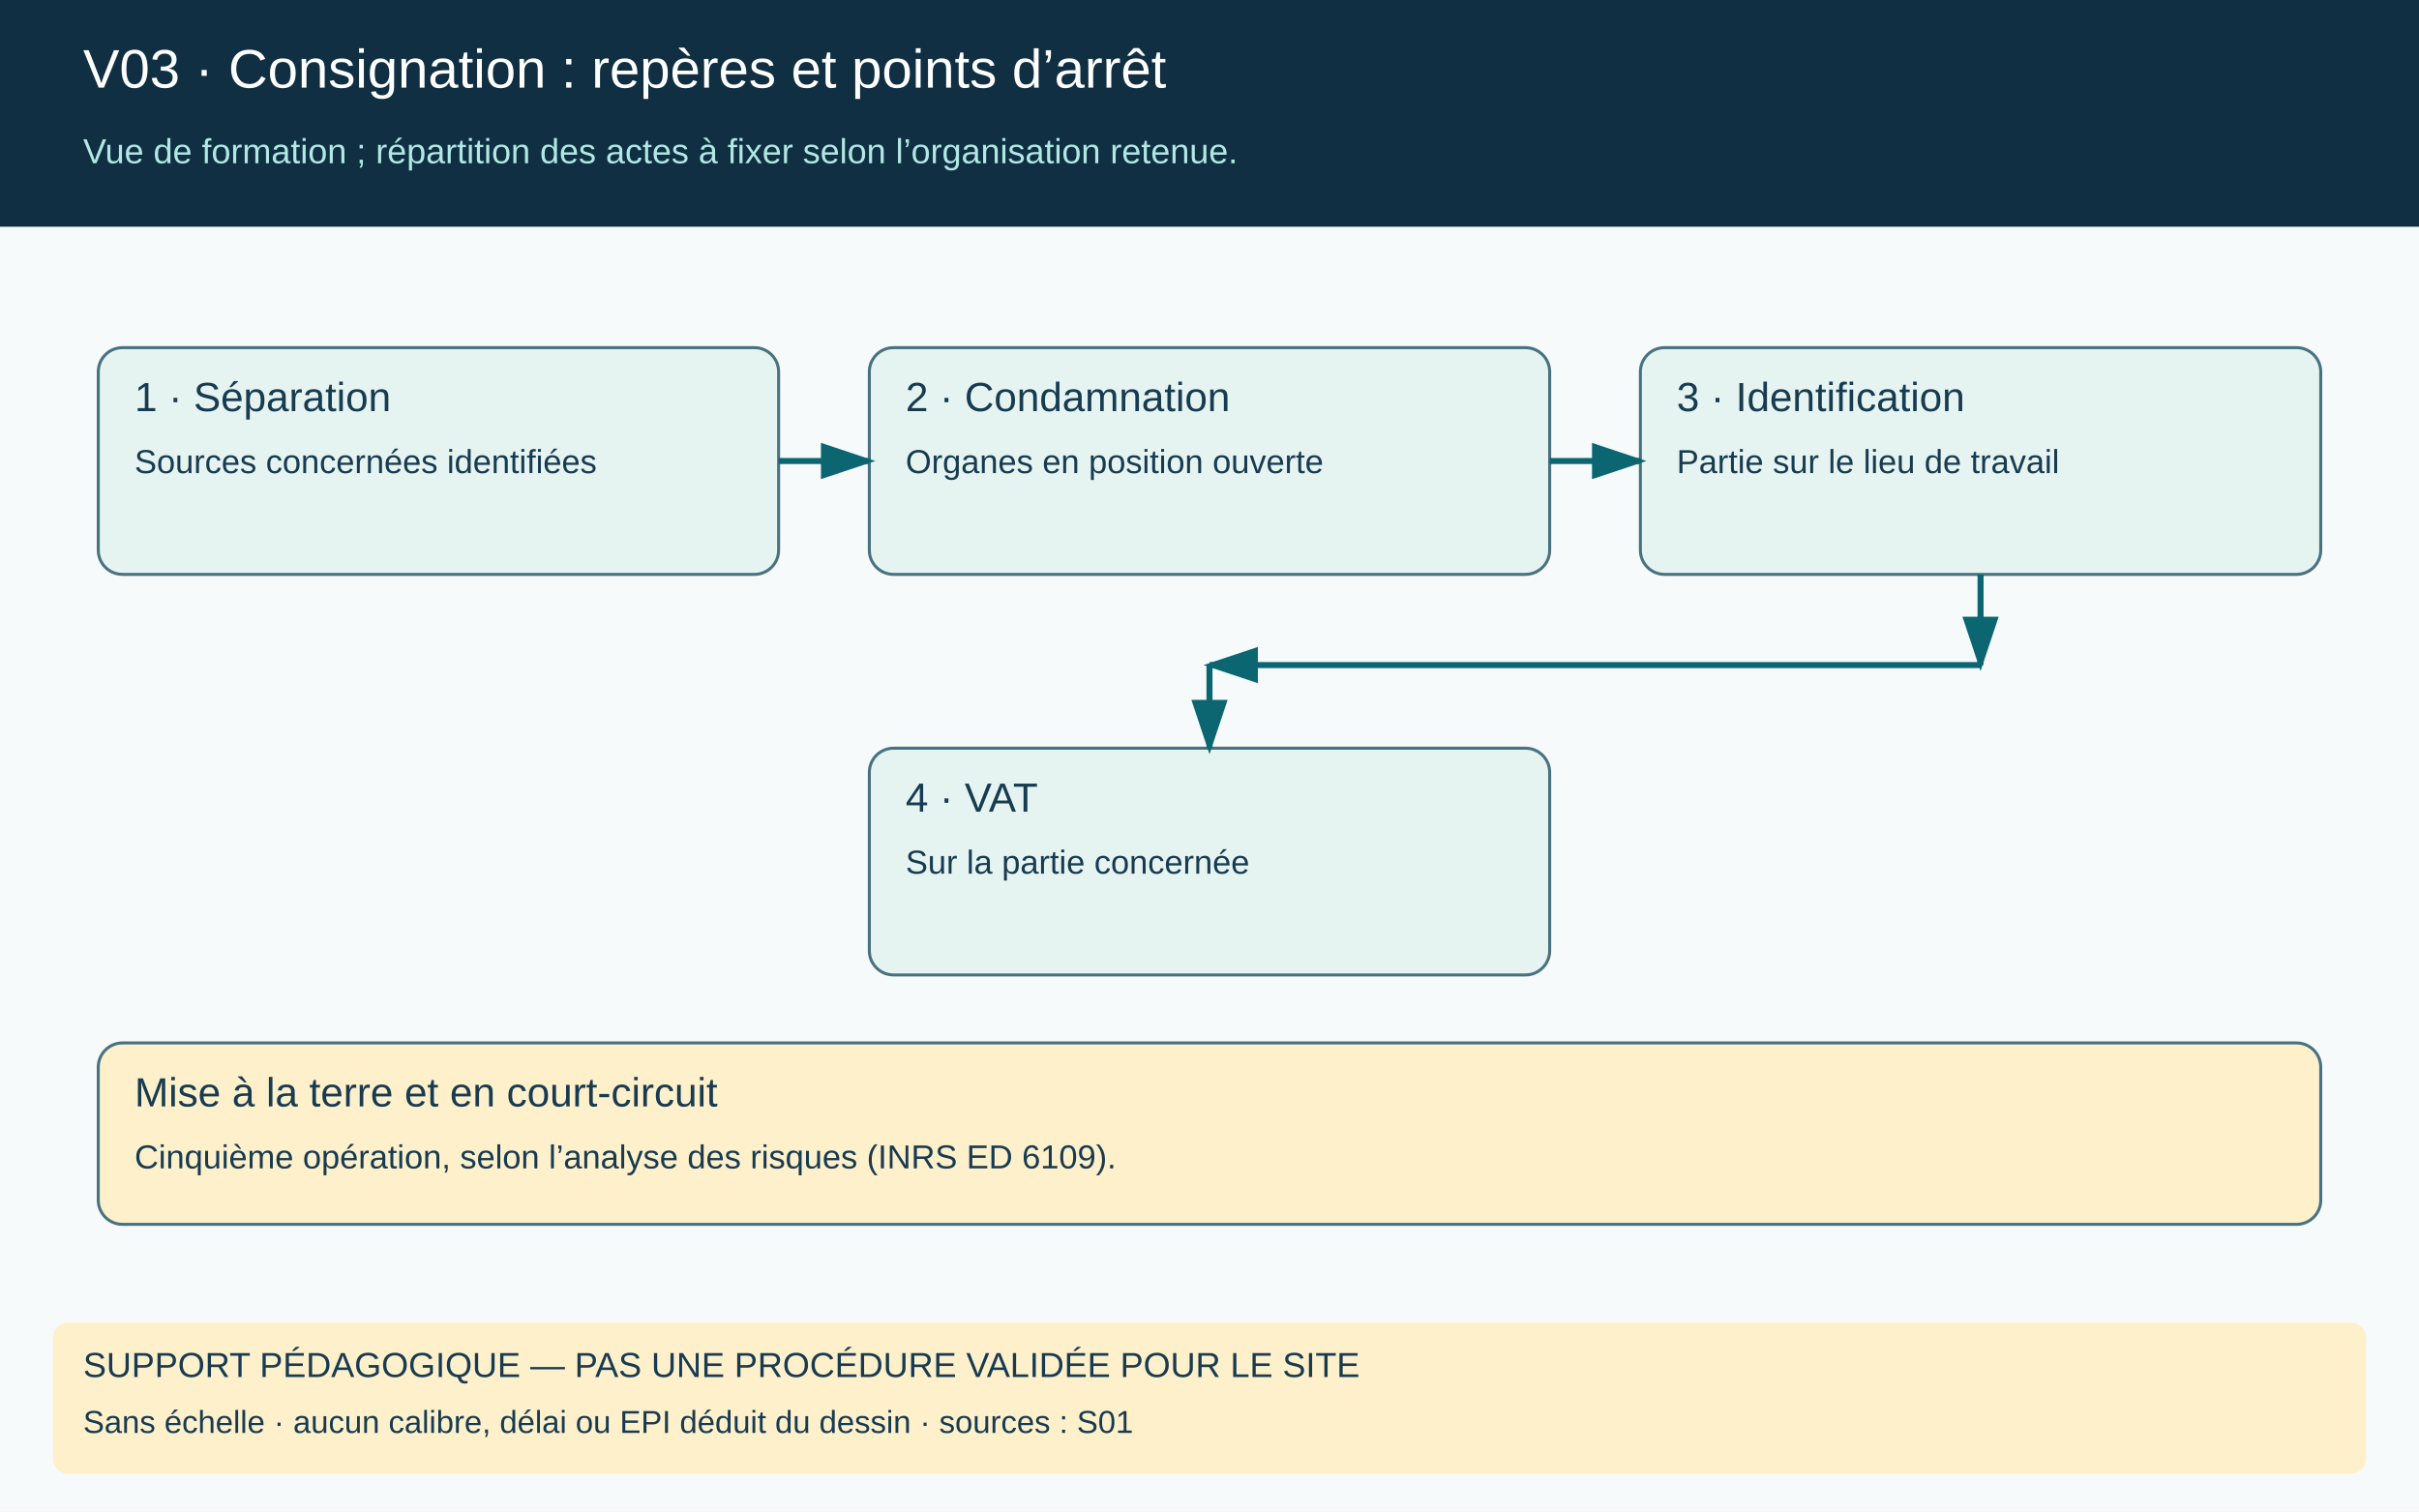
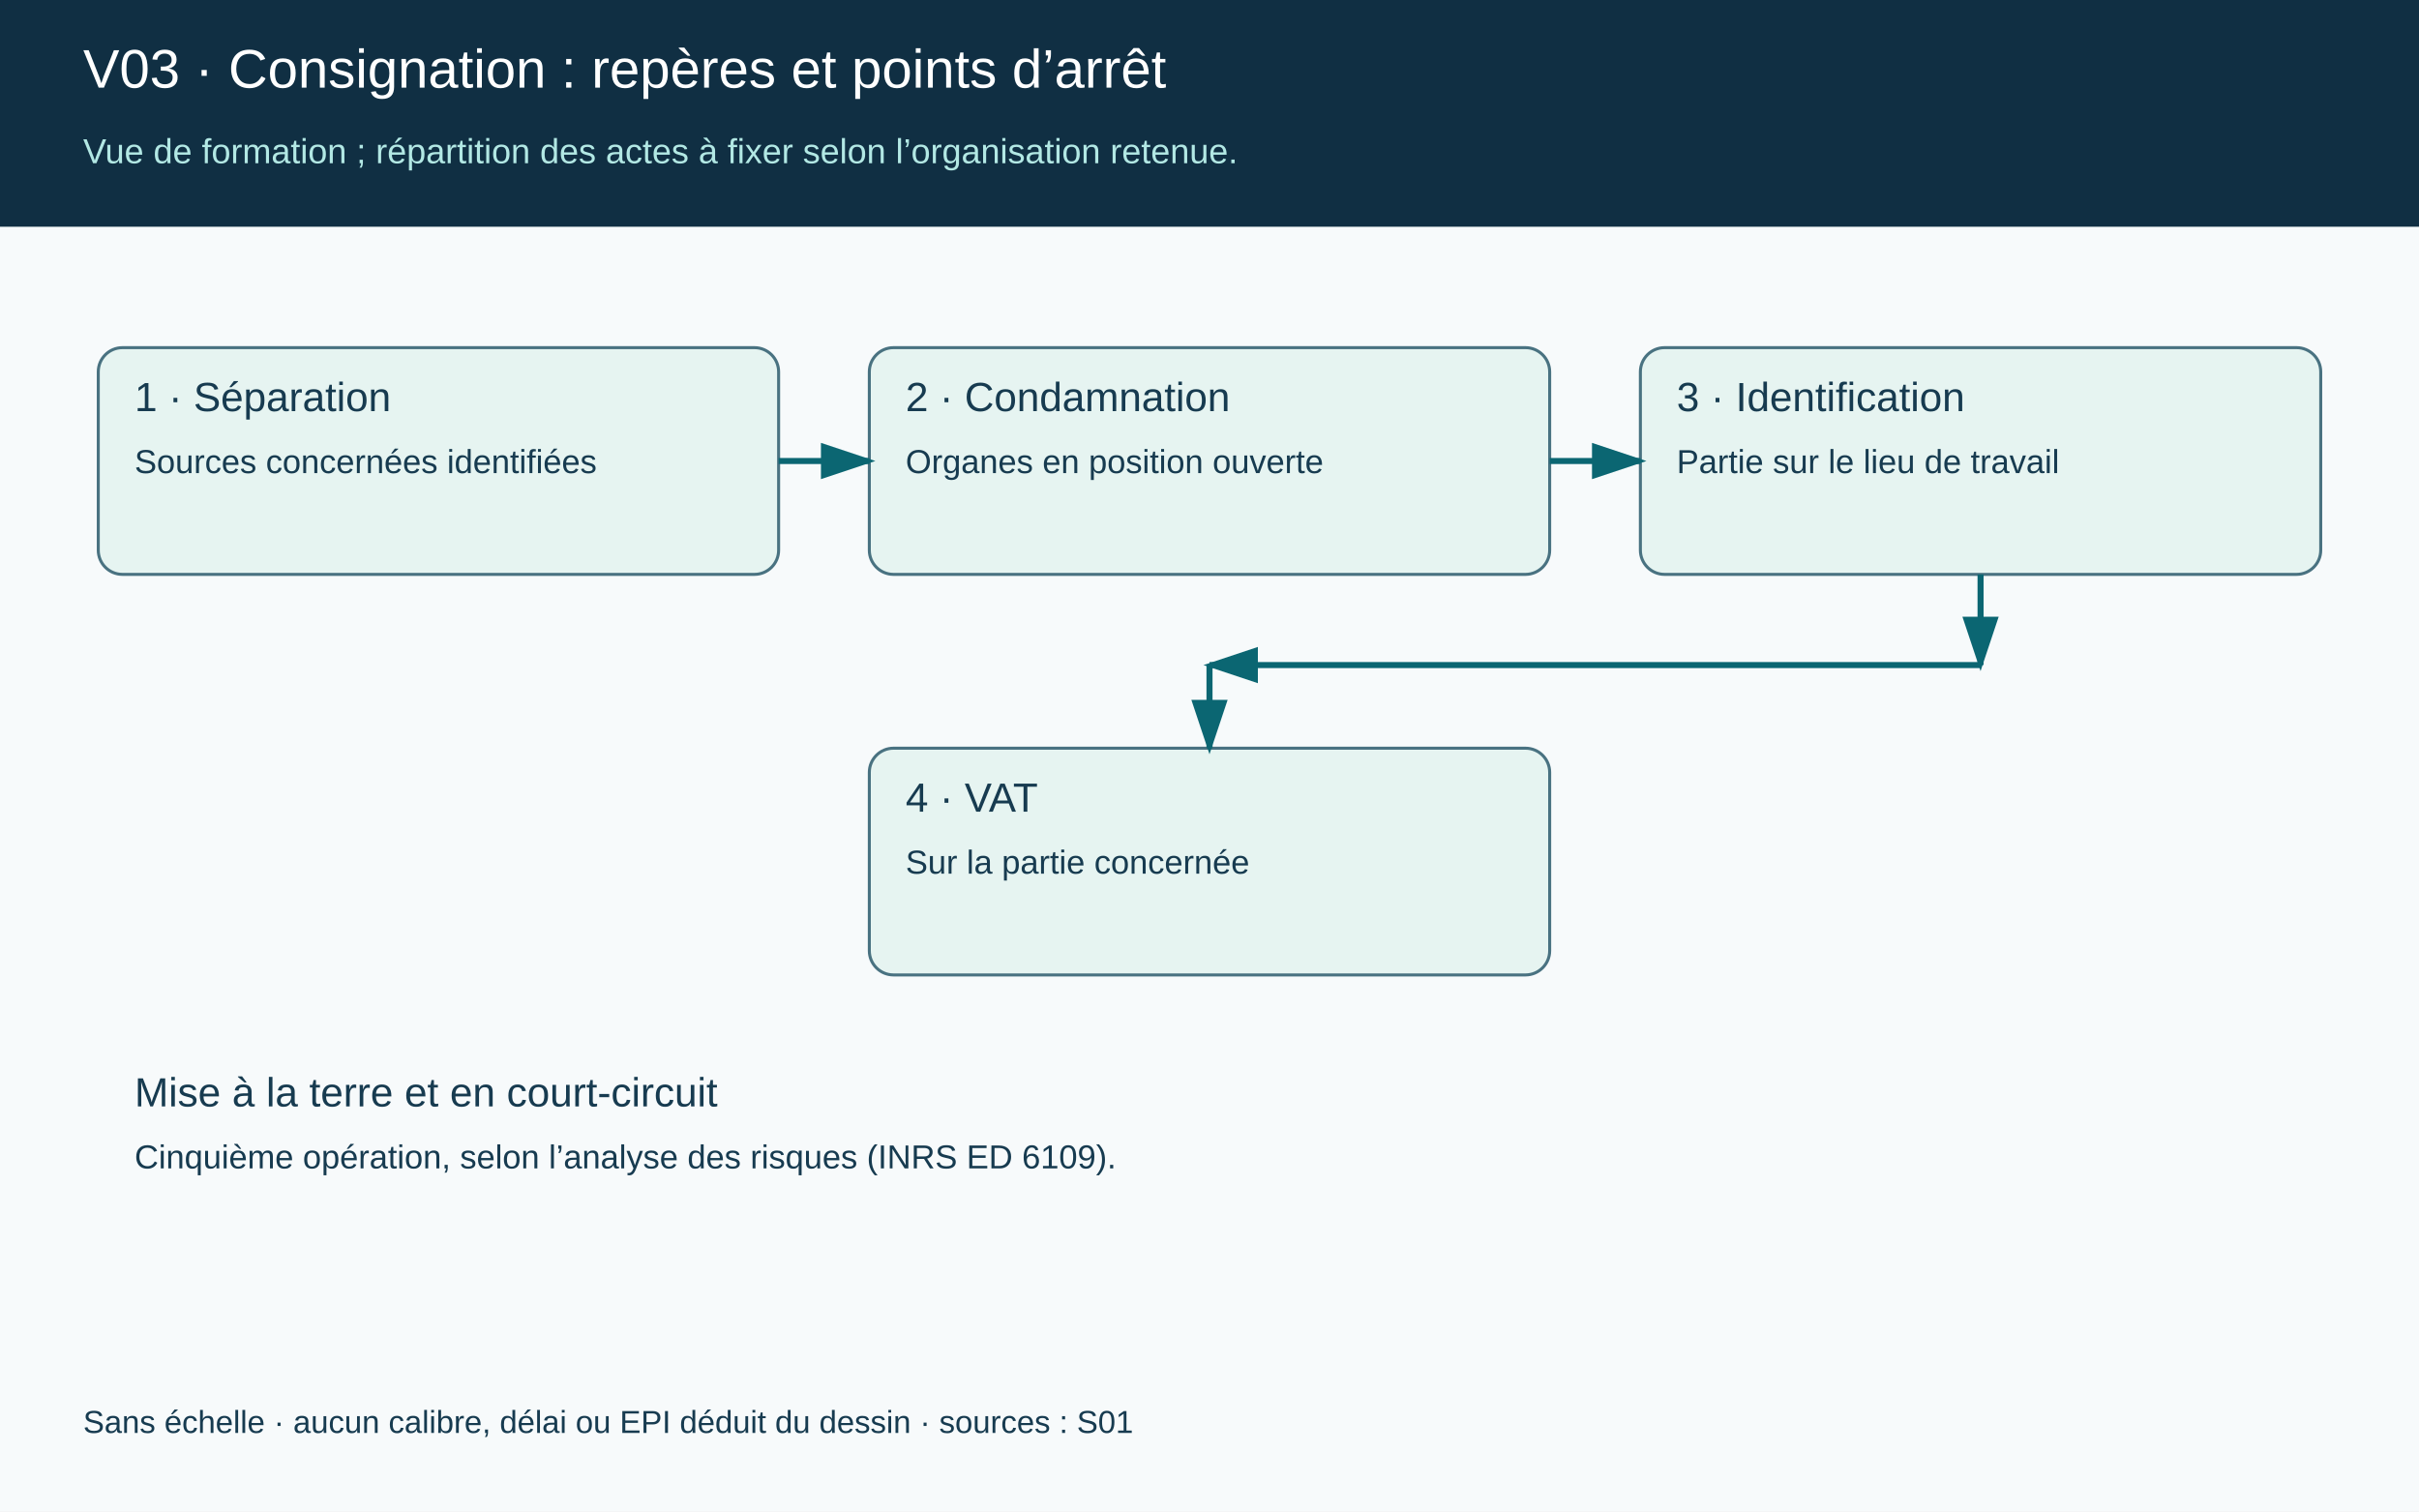
<svg xmlns="http://www.w3.org/2000/svg" width="1600" height="1000" viewBox="0 0 1600 1000" role="img" aria-labelledby="title desc">
  <defs>
    <marker id="a" markerWidth="10" markerHeight="10" refX="8" refY="3" orient="auto" markerUnits="strokeWidth">
      <path d="M0,0 L0,6 L9,3 z" fill="#0b6672" />
    </marker>
  </defs>
  <rect width="1600" height="1000" fill="#f7fafb" />
  <g font-family="Arial, sans-serif">
    <rect width="1600" height="150" fill="#102f43" />
    <text x="55" y="58" font-size="36" fill="#ffffff">V03 · Consignation : repères et points d’arrêt</text>
    <text x="55" y="108" font-size="23" fill="#b2e8e4">Vue de formation ; répartition des actes à fixer selon l’organisation retenue.</text>
    <rect x="65" y="230" width="450" height="150" rx="16" fill="#e6f4f1" stroke="#497281" stroke-width="2" />
    <text x="89" y="272" font-size="27" fill="#173b50">1 · Séparation</text>
    <text x="89" y="313" font-size="22" fill="#173b50">Sources concernées identifiées</text>
    <rect x="575" y="230" width="450" height="150" rx="16" fill="#e6f4f1" stroke="#497281" stroke-width="2" />
    <text x="599" y="272" font-size="27" fill="#173b50">2 · Condamnation</text>
    <text x="599" y="313" font-size="22" fill="#173b50">Organes en position ouverte</text>
    <rect x="1085" y="230" width="450" height="150" rx="16" fill="#e6f4f1" stroke="#497281" stroke-width="2" />
    <text x="1109" y="272" font-size="27" fill="#173b50">3 · Identification</text>
    <text x="1109" y="313" font-size="22" fill="#173b50">Partie sur le lieu de travail</text>
    <path d="M515,305 L575,305" fill="none" stroke="#0b6672" stroke-width="4" marker-end="url(#a)" />
    <path d="M1025,305 L1085,305" fill="none" stroke="#0b6672" stroke-width="4" marker-end="url(#a)" />
    <rect x="575" y="495" width="450" height="150" rx="16" fill="#e6f4f1" stroke="#497281" stroke-width="2" />
    <text x="599" y="537" font-size="27" fill="#173b50">4 · VAT</text>
    <text x="599" y="578" font-size="22" fill="#173b50">Sur la partie concernée</text>
    <path d="M1310,380 L1310,440" fill="none" stroke="#0b6672" stroke-width="4" marker-end="url(#a)" />
    <path d="M1310,440 L800,440" fill="none" stroke="#0b6672" stroke-width="4" marker-end="url(#a)" />
    <path d="M800,440 L800,495" fill="none" stroke="#0b6672" stroke-width="4" marker-end="url(#a)" />
-     <rect x="65" y="690" width="1470" height="120" rx="16" fill="#fff0cc" stroke="#497281" stroke-width="2" />
    <text x="89" y="732" font-size="27" fill="#173b50">Mise à la terre et en court-circuit</text>
    <text x="89" y="773" font-size="22" fill="#173b50">Cinquième opération, selon l’analyse des risques (INRS ED 6109).</text>
-     <rect x="35" y="875" width="1530" height="100" rx="10" fill="#fff0cc" />
-     <text x="55" y="911" font-size="23" fill="#173b50">SUPPORT PÉDAGOGIQUE — PAS UNE PROCÉDURE VALIDÉE POUR LE SITE</text>
    <text x="55" y="948" font-size="21" fill="#173b50">Sans échelle · aucun calibre, délai ou EPI déduit du dessin · sources : S01</text>
  </g>
</svg>
